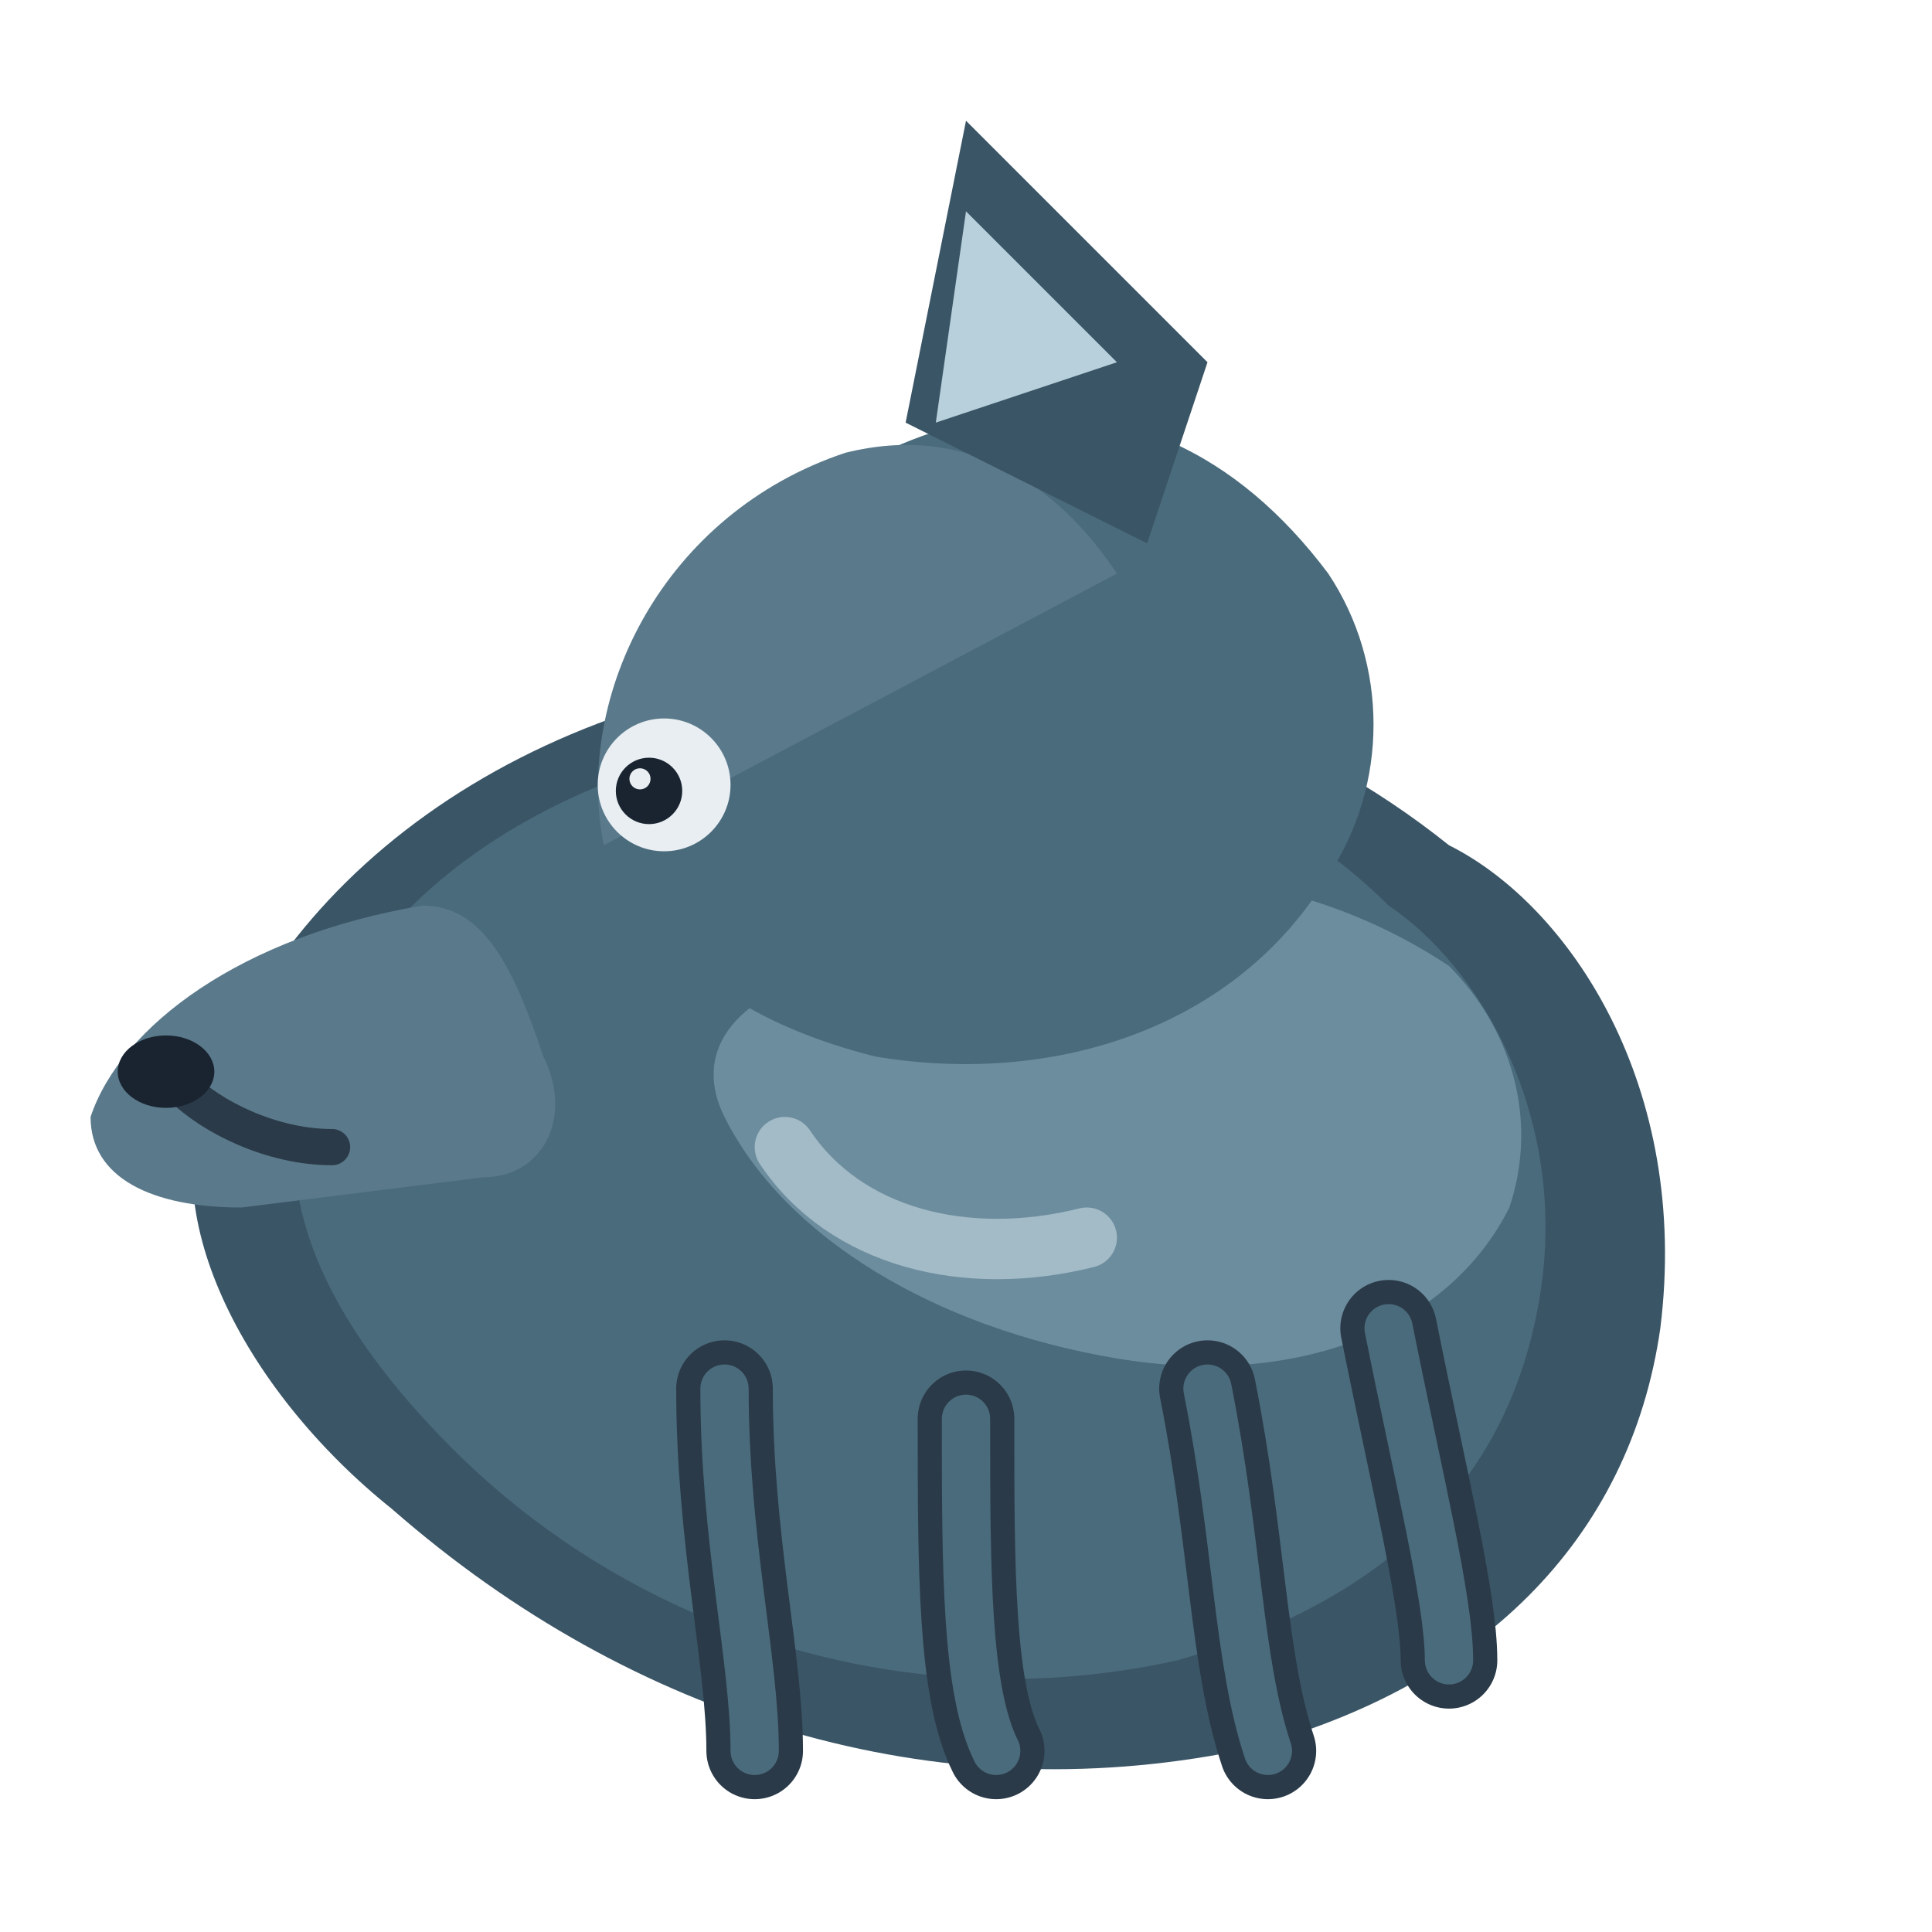
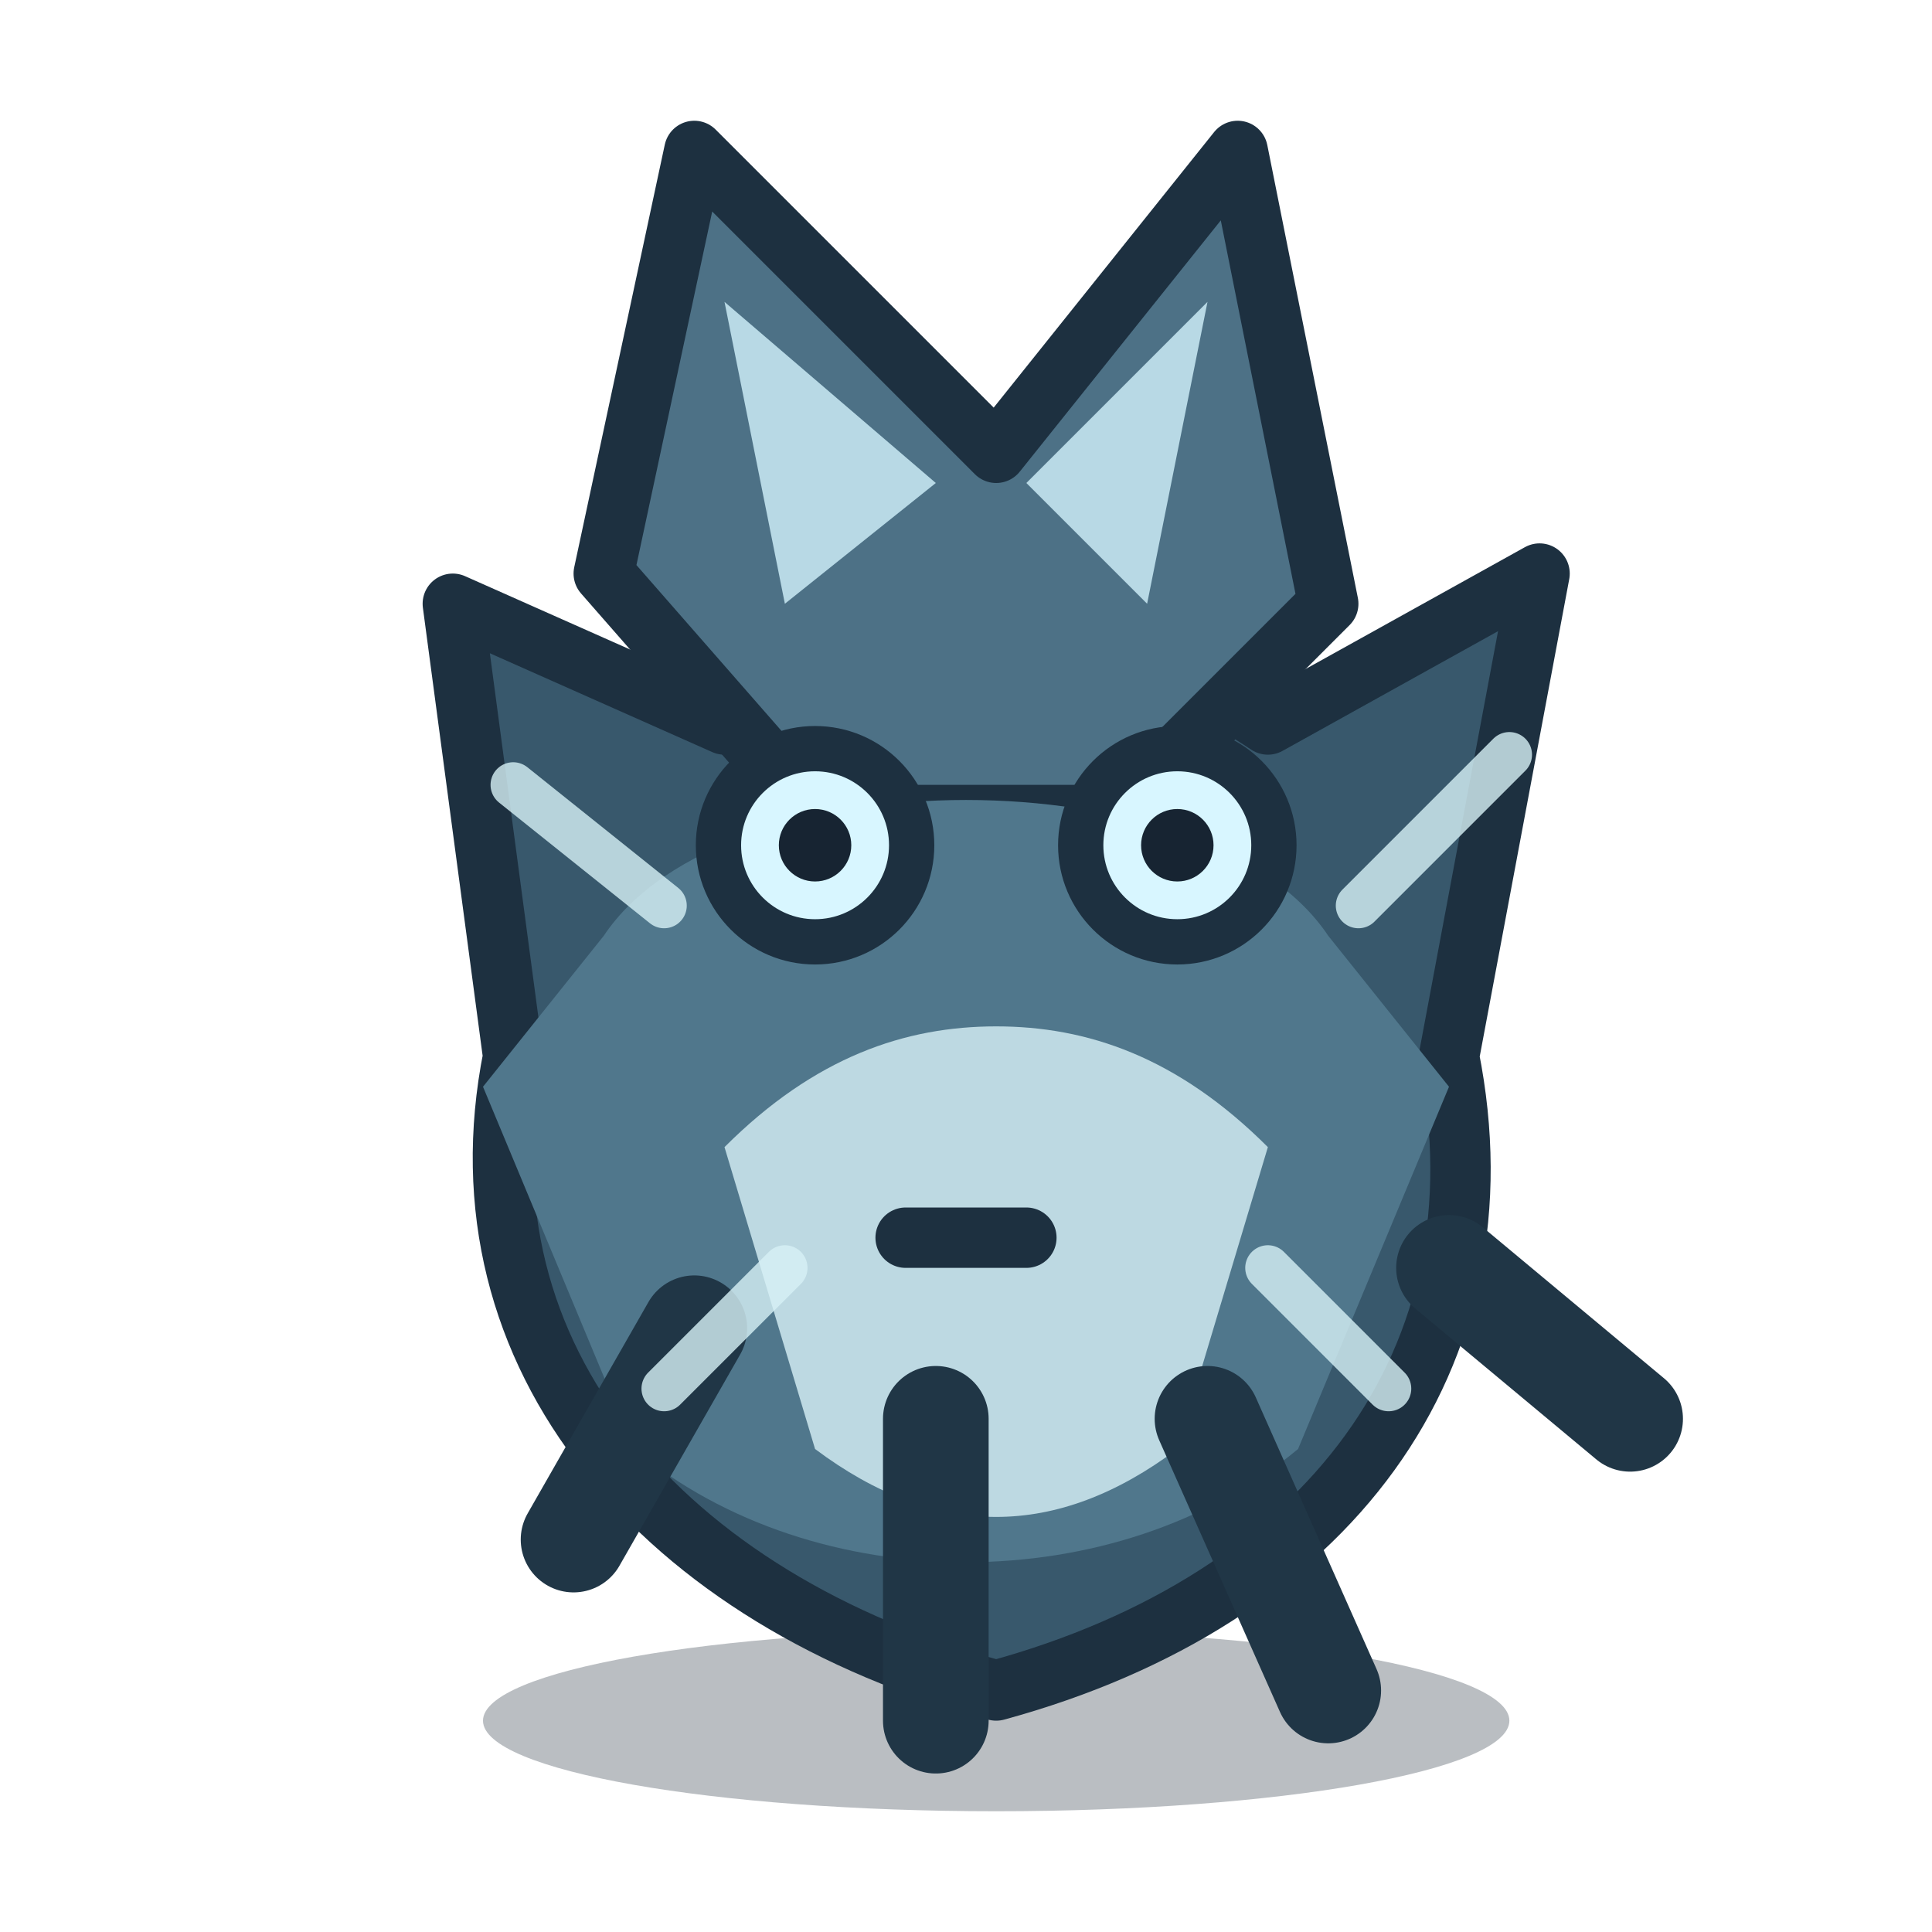
<svg xmlns="http://www.w3.org/2000/svg" viewBox="0 0 64 64" fill="none">
-   <ellipse cx="34" cy="52" rx="14" ry="4" fill="#1a2430" opacity="0.28" />
-   <path d="M48 28c4 2 8 8 7 16-1 7-6 12-14 14-10 2-20-1-28-8-5-4-8-10-6-14 3-8 12-14 24-14 6 0 12 2 17 6z" fill="#3a5566" />
-   <path d="M46 30c3 2 6 7 5 13-1 6-5 10-12 12-9 2-18-1-24-7-4-4-6-8-5-12 2-7 10-12 21-12 5 0 11 2 15 6z" fill="#4a6b7c" />
-   <path d="M28 32c6-4 14-4 20 0 2 2 3 5 2 8-2 4-7 6-13 5-6-1-11-4-13-8-1-2 0-4 4-5z" fill="#8eb0c0" opacity="0.5" />
-   <path d="M22 30c-2-6 2-14 10-16 5-1 9 1 12 5 2 3 2 7 0 10-3 5-9 7-15 6-4-1-7-3-7-5z" fill="#4a6b7c" />
-   <path d="M20 28c-1-5 2-11 8-13 4-1 7 1 9 4" fill="#5a7a8c" />
-   <path d="M14 30c-6 1-10 4-11 7 0 2 2 3 5 3l8-1c2 0 3-2 2-4-1-3-2-5-4-5z" fill="#5a7a8c" />
-   <path d="M6 36c1 1 3 2 5 2" stroke="#2a3a48" stroke-width="1.2" stroke-linecap="round" />
-   <ellipse cx="5.5" cy="35.5" rx="1.6" ry="1.2" fill="#1a2430" />
-   <path d="M30 14l2-10 8 8-2 6z" fill="#3a5566" />
-   <path d="M31 14l1-7 5 5z" fill="#b8d0dc" />
-   <circle cx="22" cy="26" r="2.2" fill="#e8eef2" />
-   <circle cx="21.5" cy="26.2" r="1.1" fill="#1a2430" />
-   <circle cx="21.2" cy="25.8" r="0.35" fill="#e8eef2" />
-   <path d="M26 38c2 3 6 4 10 3" stroke="#d0e0ea" stroke-width="2" stroke-linecap="round" opacity="0.55" />
-   <path d="M24 46c0 5 1 9 1 12M32 47c0 5 0 9 1 11M40 46c1 5 1 9 2 12M46 44c1 5 2 9 2 11" stroke="#2a3a48" stroke-width="3.2" stroke-linecap="round" />
-   <path d="M24 46c0 5 1 9 1 12M32 47c0 5 0 9 1 11M40 46c1 5 1 9 2 12M46 44c1 5 2 9 2 11" stroke="#4a6b7c" stroke-width="1.6" stroke-linecap="round" />
+   <ellipse cx="33" cy="57" rx="17" ry="3" fill="#172432" opacity=".3" />
+   <path d="M15 20 24 24c3-2 6-3 9-3s6 1 9 3l9-5-3 16c2 10-4 18-15 21-11-3-18-11-16-21z" fill="#38586c" stroke="#1d3040" stroke-width="2" stroke-linejoin="round" />
+   <path d="M20 19 23 5l10 10 8-10 3 15-7 7H27z" fill="#4d7186" stroke="#1d3040" stroke-width="2" stroke-linejoin="round" />
+   <path d="m24 10 7 6-5 4zM40 10l-6 6 4 4z" fill="#b8d9e5" />
+   <path d="M20 31c4-6 20-6 24 0l4 5-5 12c-6 5-16 5-22 0l-5-12z" fill="#50778c" />
+   <path d="M24 38c3-3 6-4 9-4s6 1 9 4l-3 10c-4 3-8 3-12 0z" fill="#c9e3eb" opacity=".9" />
+   <path d="M23 44 19 51M31 47v10M40 47l4 9M48 42l6 5" stroke="#203646" stroke-width="3.5" stroke-linecap="round" />
+   <path d="M22 30 17 26M45 30l5-5M26 42l-4 4M42 42l4 4" stroke="#d7f1f6" stroke-width="1.5" stroke-linecap="round" opacity=".8" />
+   <circle cx="27" cy="28" r="3.2" fill="#d8f6ff" stroke="#1d3040" stroke-width="1.5" />
+   <circle cx="39" cy="28" r="3.2" fill="#d8f6ff" stroke="#1d3040" stroke-width="1.5" />
+   <circle cx="27" cy="28" r="1.2" fill="#172432" />
+   <circle cx="39" cy="28" r="1.2" fill="#172432" />
+   <path d="M30 41h4" stroke="#1d3040" stroke-width="2" stroke-linecap="round" />
</svg>
